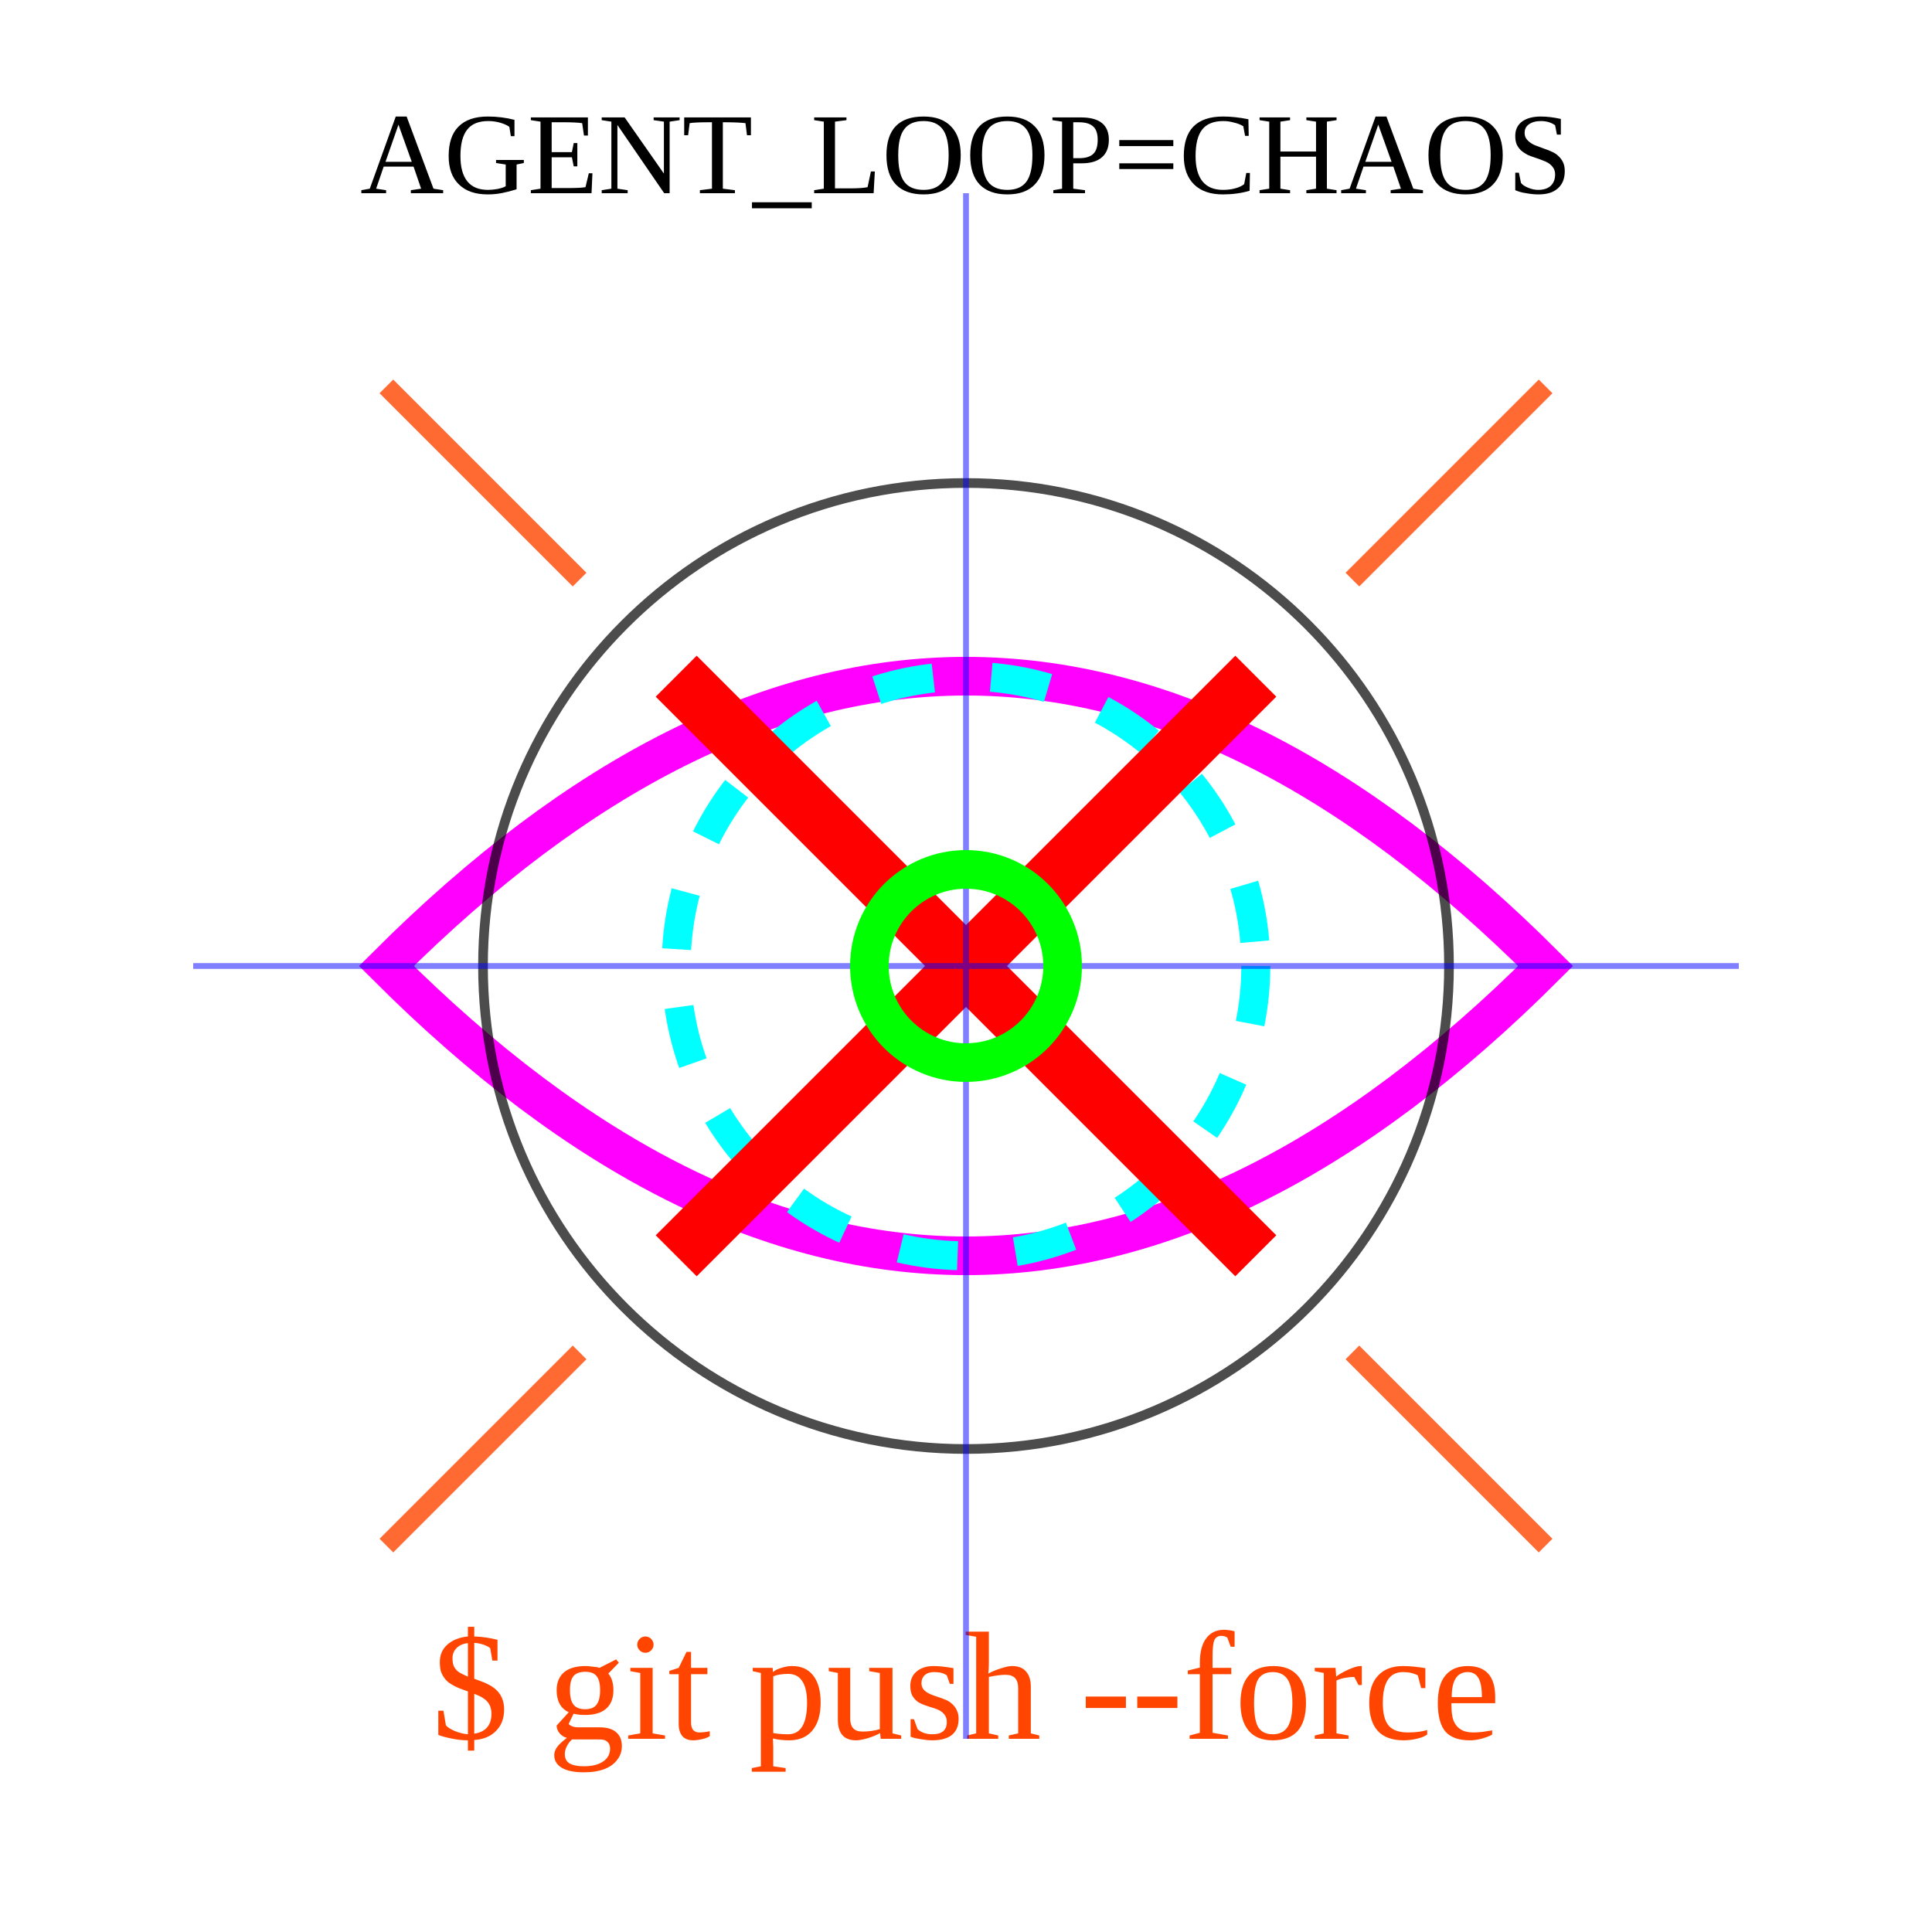
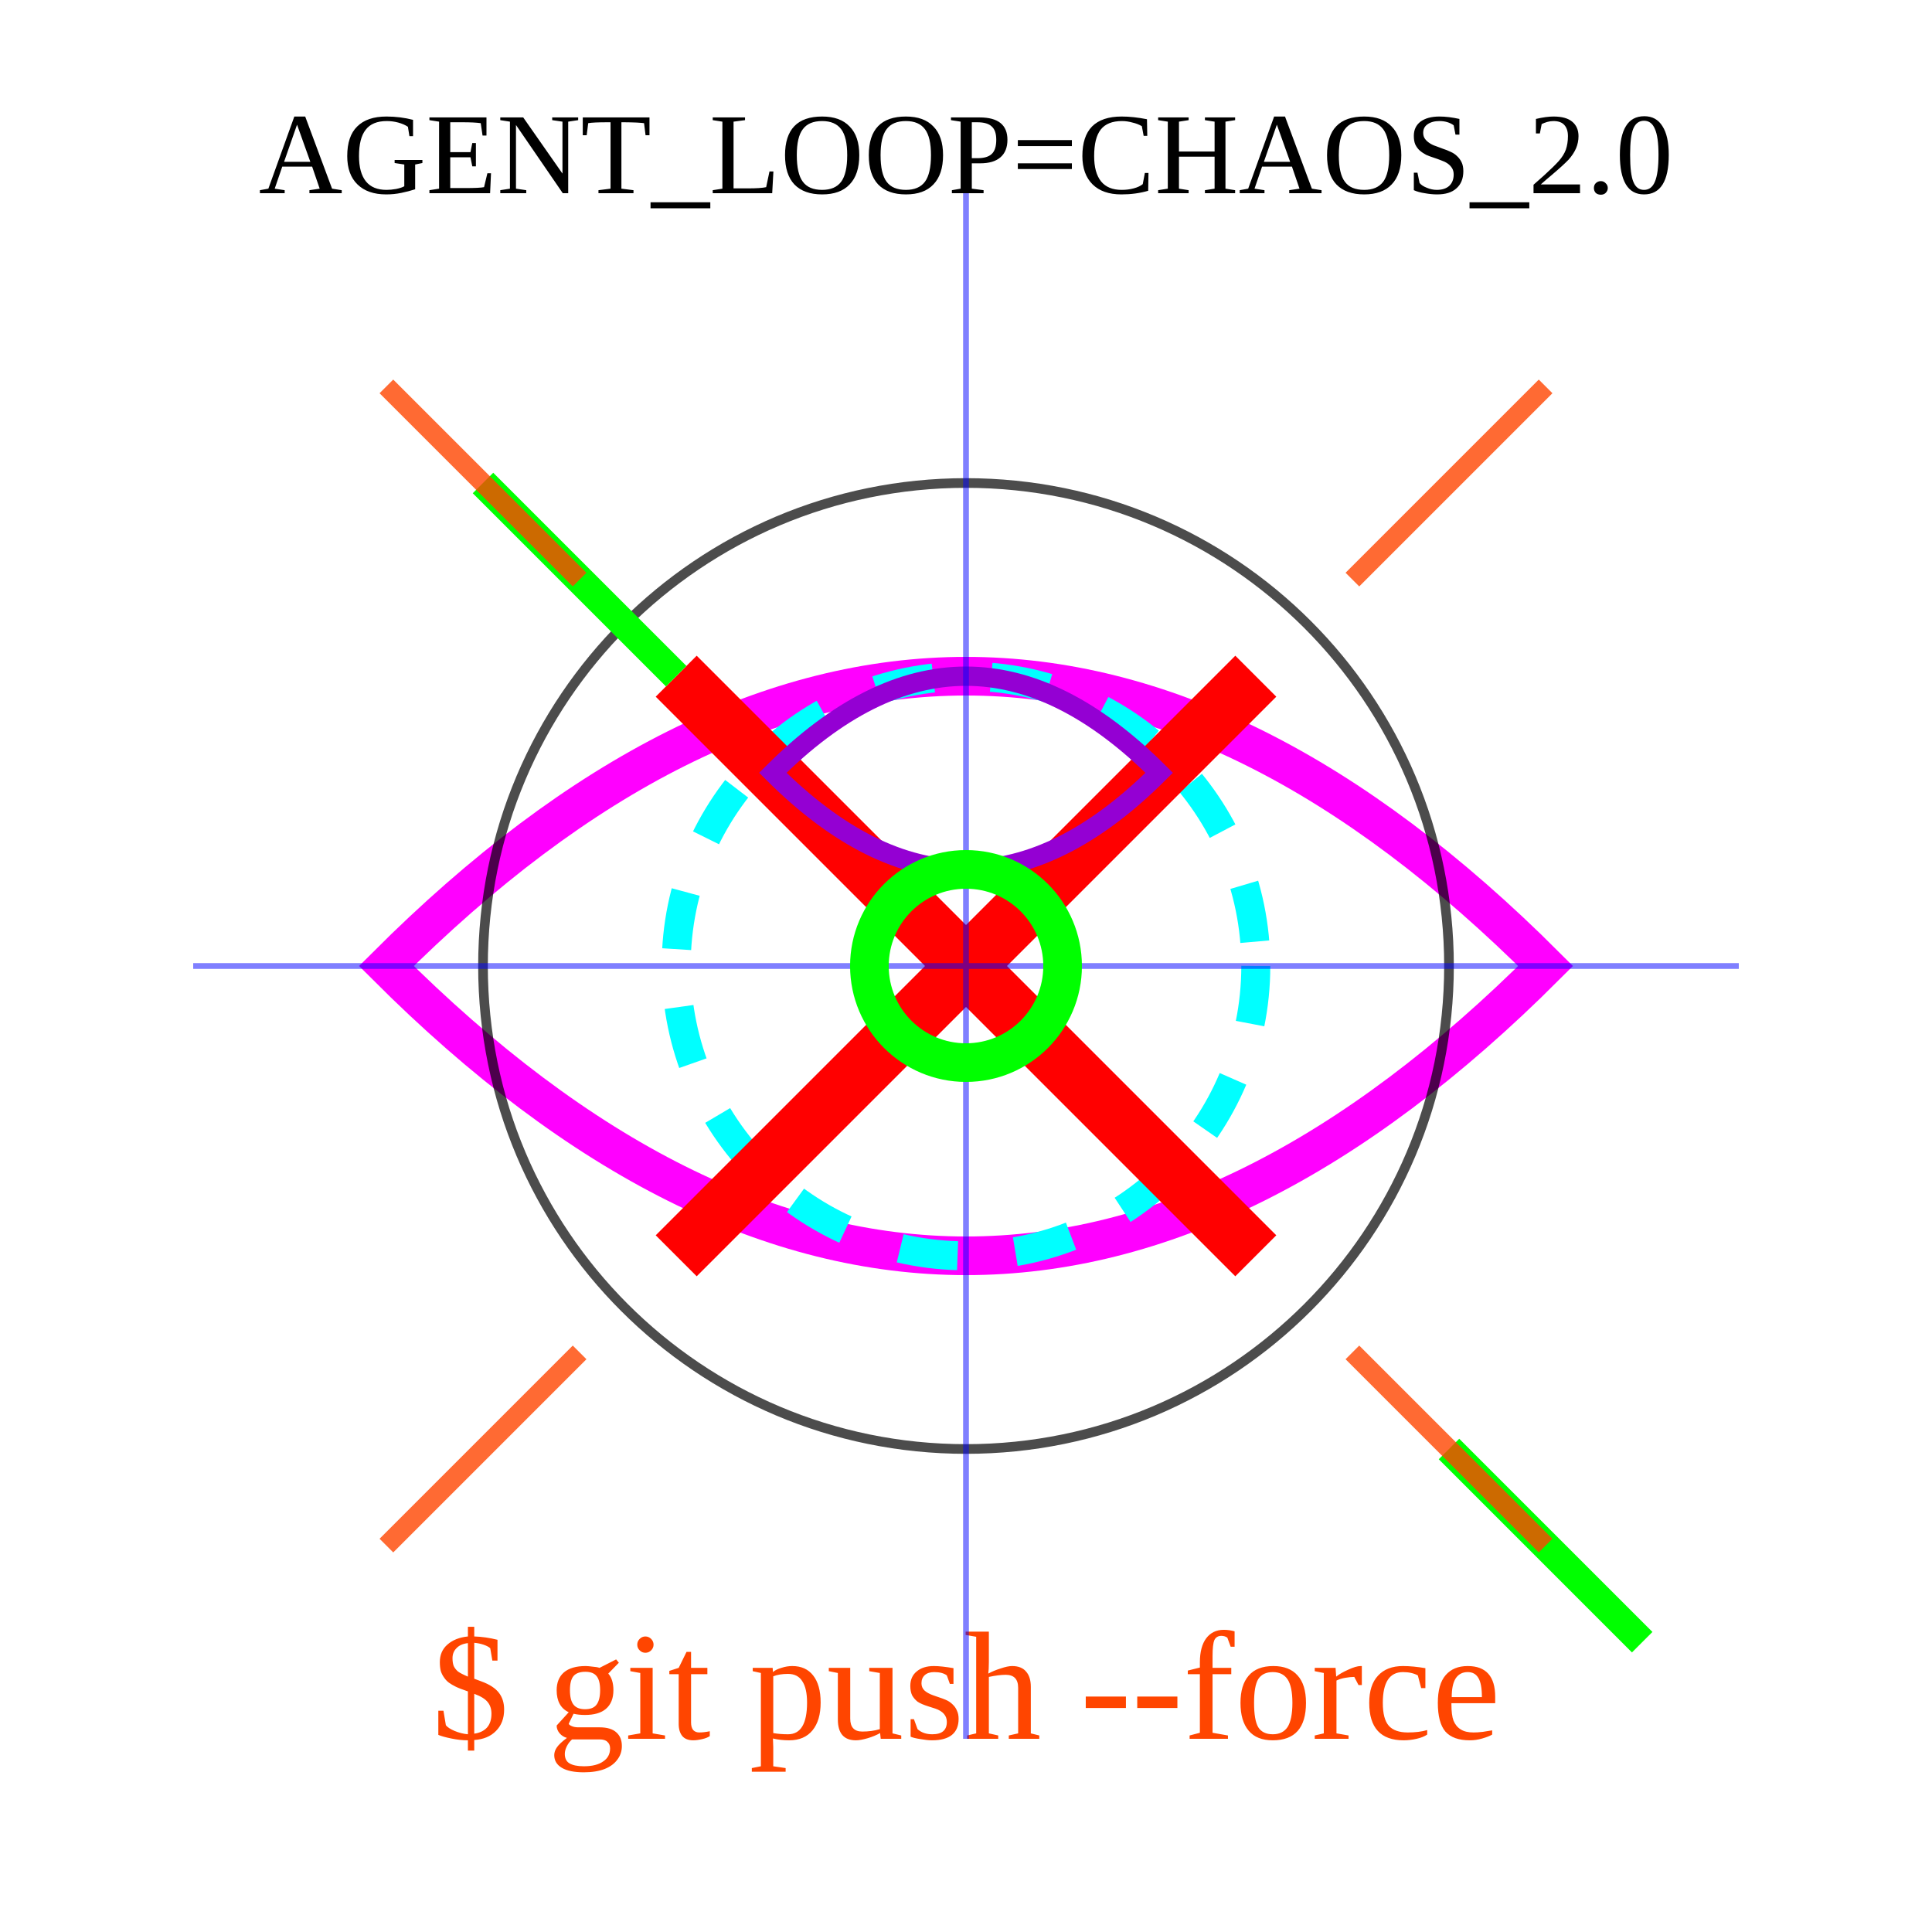
<svg xmlns="http://www.w3.org/2000/svg" viewBox="0 0 100 100">
  <path d="M20,50 Q50,20 80,50 Q50,80 20,50 Z" fill="none" stroke="#ff00ff" stroke-width="2" />
  <circle cx="50" cy="50" r="15" fill="none" stroke="#00ffff" stroke-width="1.5" stroke-dasharray="3,3" />
  <circle cx="50" cy="50" r="25" fill="none" stroke="black" stroke-width="0.5" opacity="0.7" />
  <path d="M35,35 L65,65 M35,65 L65,35" stroke="red" stroke-width="3" />
+   <path d="M40,40 Q50,30 60,40 Q50,50 40,40 Z" fill="none" stroke="#9400D3" stroke-width="1" />
  <text x="50" y="90" text-anchor="middle" font-size="8" fill="#ff4500">$ git push --force</text>
  <path d="M10,50 L90,50 M50,10 L50,90" stroke="blue" stroke-width="0.3" opacity="0.5" />
-   <text x="50" y="10" text-anchor="middle" font-size="6" fill="black">AGENT_LOOP=CHAOS</text>
+   <path d="M25,25 L35,35 M75,75 L85,85" stroke="#00FF00" stroke-width="1.5" />
+   <text x="50" y="10" text-anchor="middle" font-size="6" fill="black">AGENT_LOOP=CHAOS_2.0</text>
  <path d="M20,20 L30,30 M70,70 L80,80 M20,80 L30,70 M70,30 L80,20" stroke="#ff4500" stroke-width="1" opacity="0.8" />
  <circle cx="50" cy="50" r="5" fill="none" stroke="lime" stroke-width="2">
    <animate attributeName="r" values="5;8;5" dur="2s" repeatCount="indefinite" />
    <animate attributeName="opacity" values="1;0.3;1" dur="2s" repeatCount="indefinite" />
+     <animateTransform attributeName="transform" type="rotate" values="0 50 50;360 50 50" dur="10s" repeatCount="indefinite" />
  </circle>
</svg>
